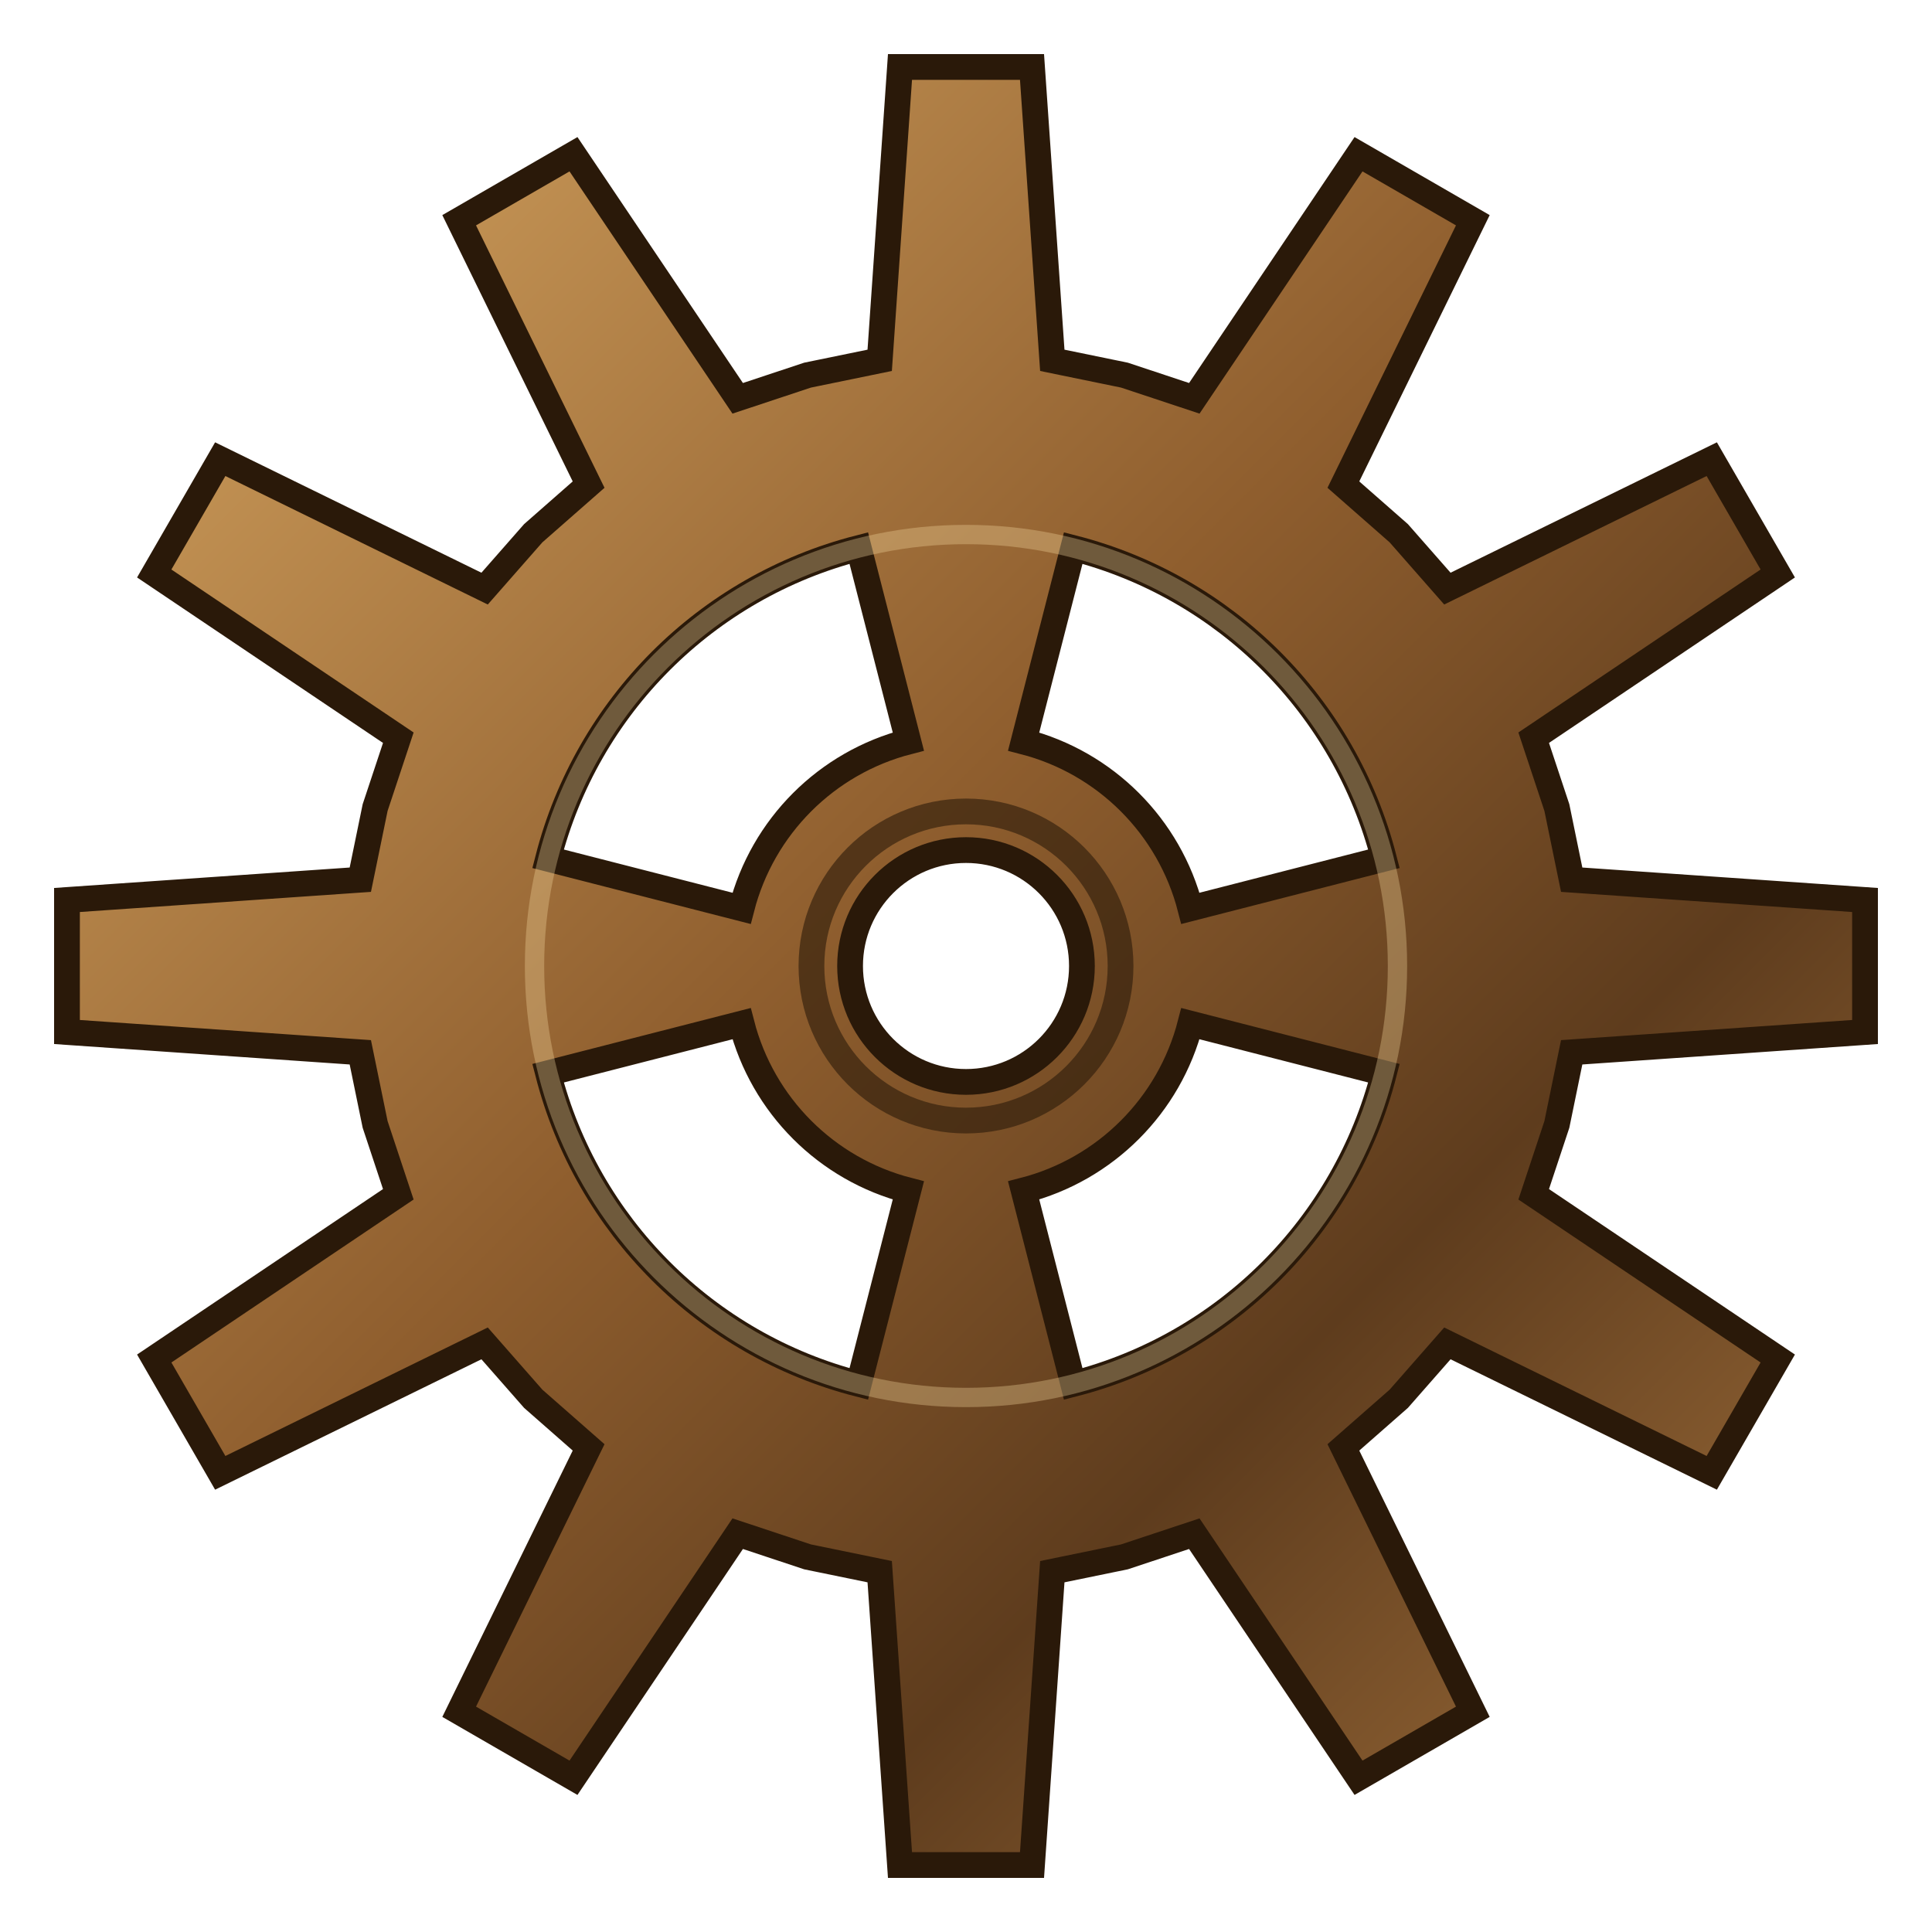
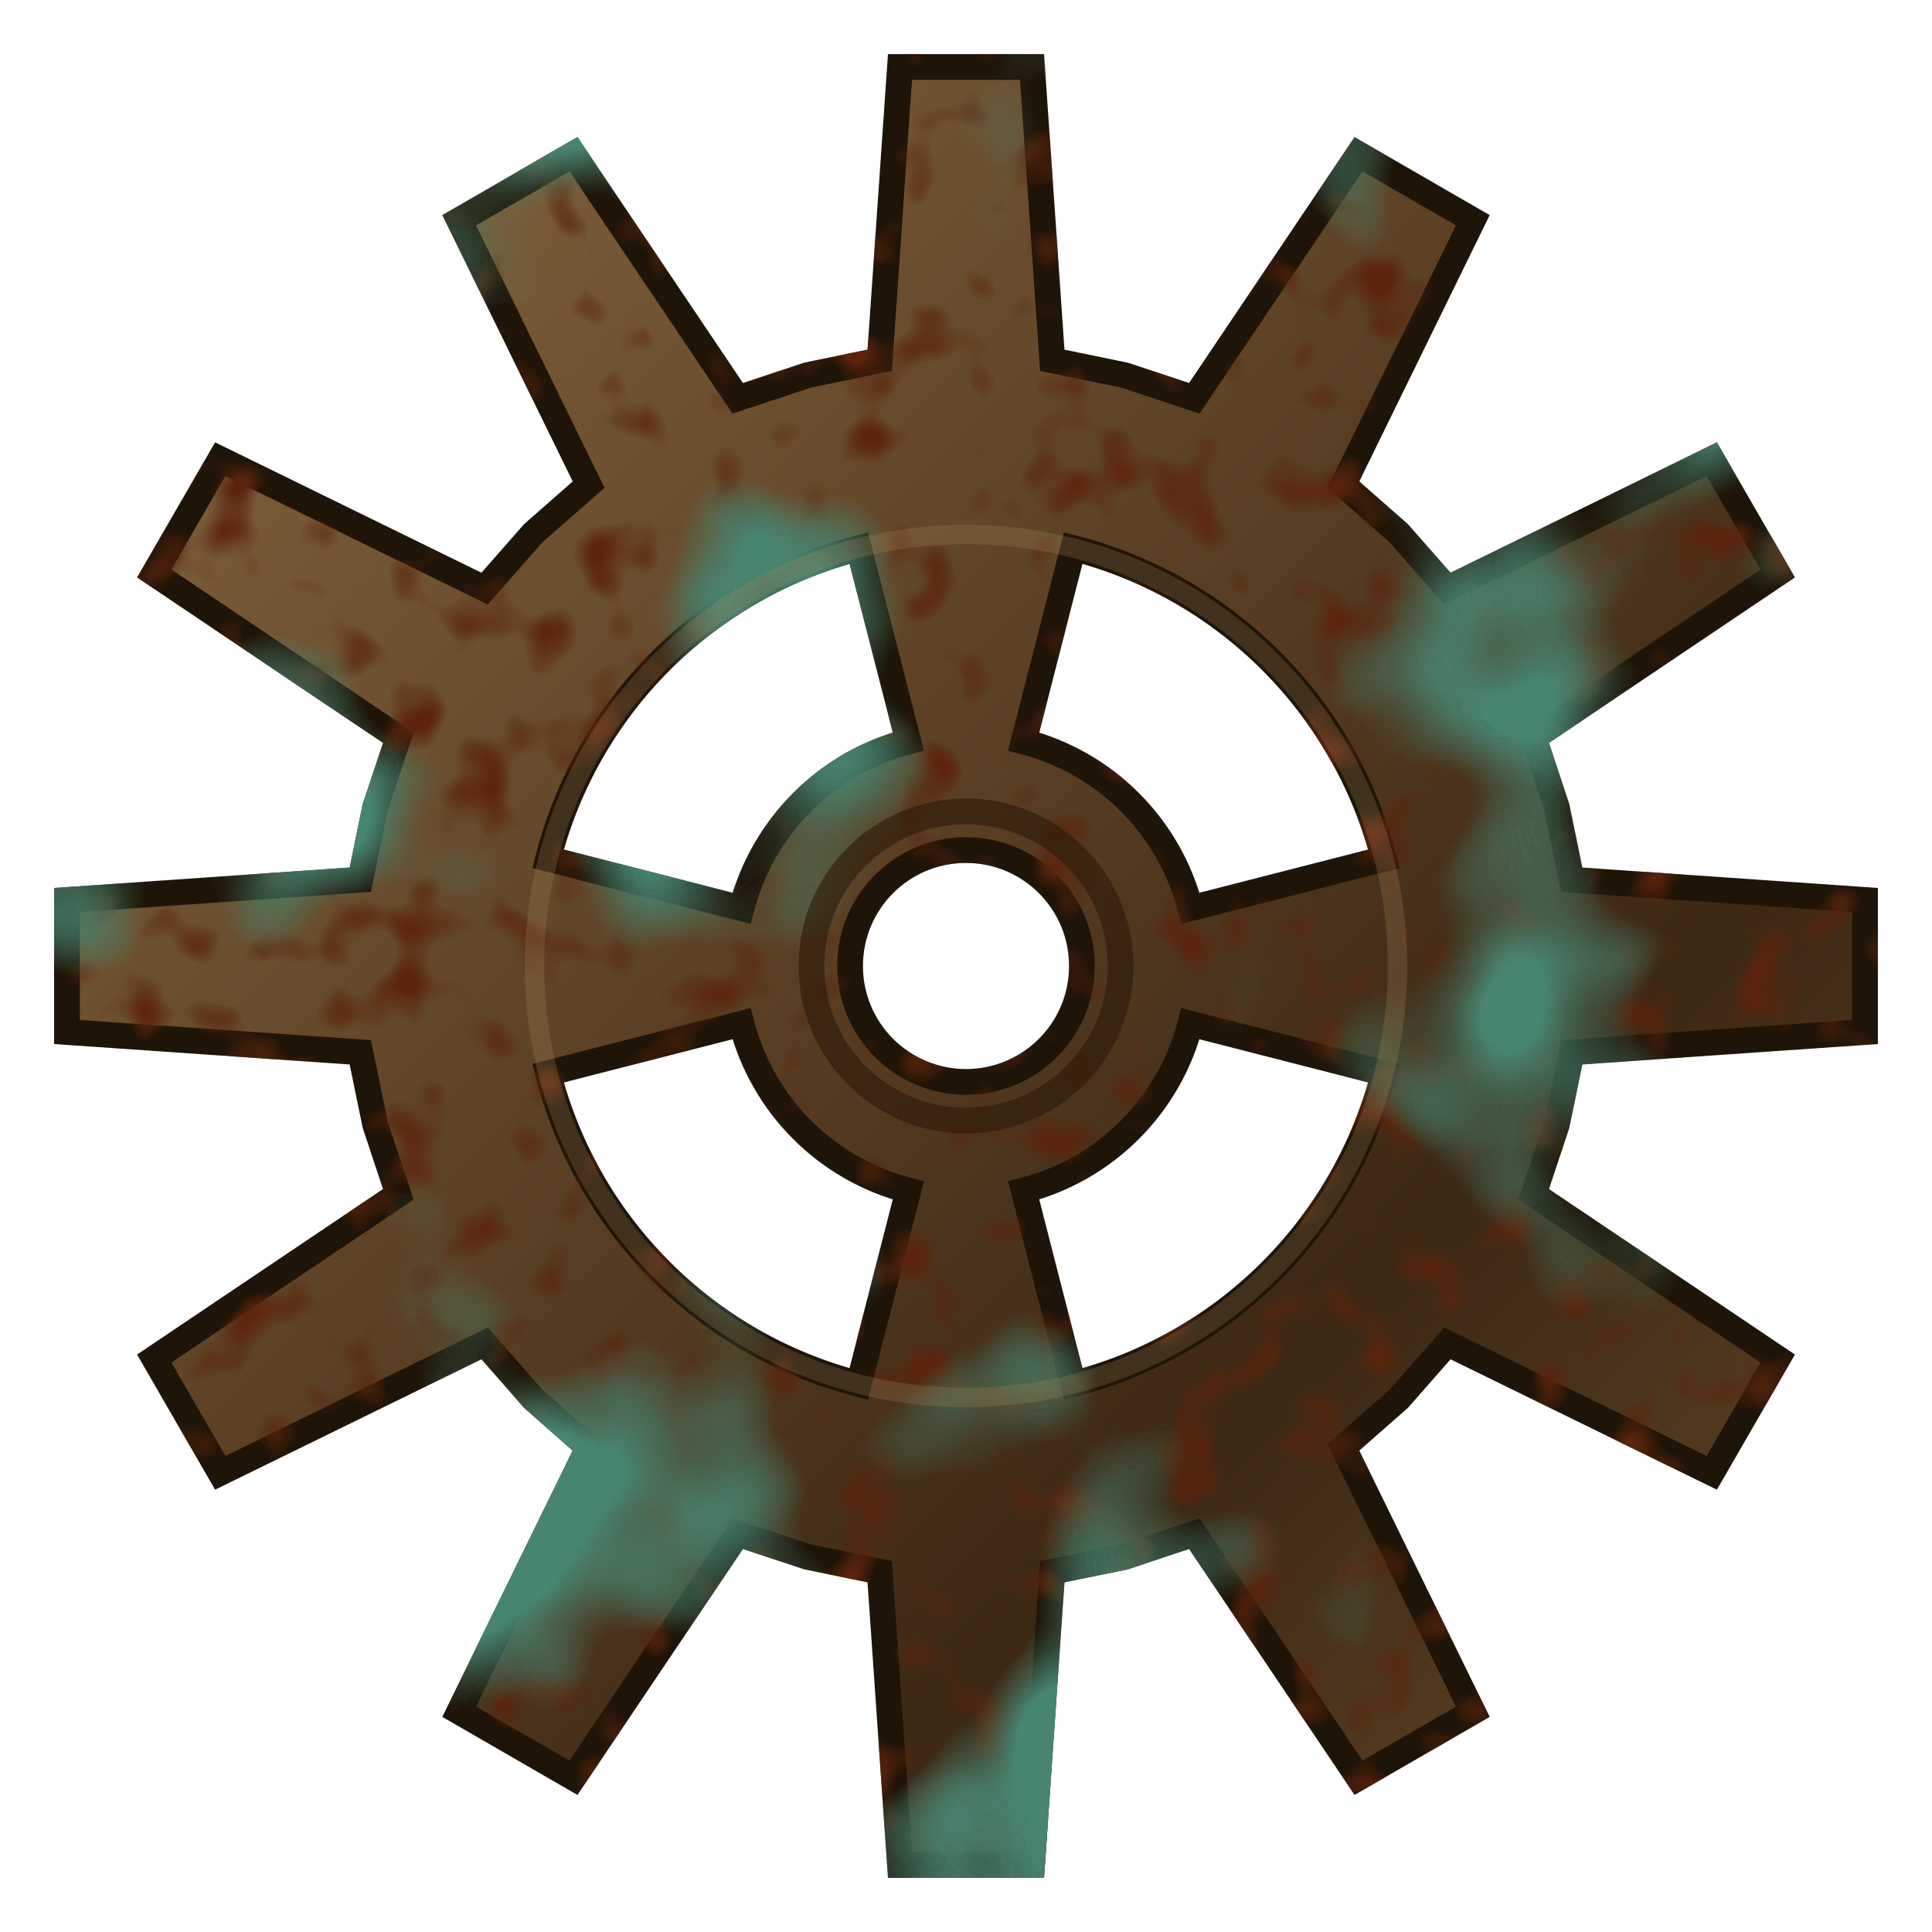
<svg xmlns="http://www.w3.org/2000/svg" viewBox="-30 -30 60 60">
  <defs>
    <linearGradient id="b" x1="0" y1="0" x2="1" y2="1">
-       <stop offset="0" stop-color="#d9a964" />
-       <stop offset="0.45" stop-color="#8f5e2e" />
-       <stop offset="0.7" stop-color="#5e3c1d" />
-       <stop offset="1" stop-color="#a9763f" />
+       <stop offset="0" stop-color="#8a6a42" />
+       <stop offset="0.45" stop-color="#5a3f24" />
+       <stop offset="0.7" stop-color="#3b2815" />
+       <stop offset="1" stop-color="#6a4d2c" />
    </linearGradient>
+     <filter id="oxidado" x="-5%" y="-5%" width="110%" height="110%" color-interpolation-filters="sRGB">
+       <feTurbulence type="fractalNoise" baseFrequency="0.09" numOctaves="3" seed="4" result="n1" />
+       <feColorMatrix in="n1" type="matrix" values="0 0 0 0 0.28 0 0 0 0 0.52 0 0 0 0 0.44 0 5.5 0 0 -3.1" result="p" />
+       <feComposite in="p" in2="SourceGraphic" operator="in" result="patina" />
+       <feTurbulence type="fractalNoise" baseFrequency="0.5" numOctaves="2" seed="9" result="n2" />
+       <feColorMatrix in="n2" type="matrix" values="0 0 0 0 0.36 0 0 0 0 0.14 0 0 0 0 0.05 4 0 0 0 -2.2" result="o" />
+       <feComposite in="o" in2="SourceGraphic" operator="in" result="oxido" />
+       <feMerge>
+         <feMergeNode in="SourceGraphic" />
+         <feMergeNode in="oxido" />
+         <feMergeNode in="patina" />
+       </feMerge>
+     </filter>
  </defs>
-   <path fill="url(#b)" fill-rule="evenodd" stroke="#2a1909" stroke-width="0.8" d="M18.35 -4.92L18.81 -2.68L27.92 -2.05L27.92 2.05L18.81 2.68L18.35 4.92L17.63 7.09L25.21 12.19L23.16 15.74L14.95 11.72L13.44 13.44L11.72 14.95L15.74 23.16L12.19 25.21L7.09 17.63L4.92 18.35L2.68 18.81L2.05 27.92L-2.05 27.92L-2.68 18.81L-4.92 18.35L-7.09 17.63L-12.19 25.21L-15.74 23.16L-11.72 14.95L-13.44 13.44L-14.95 11.72L-23.16 15.74L-25.21 12.19L-17.63 7.09L-18.35 4.92L-18.81 2.68L-27.92 2.05L-27.92 -2.05L-18.81 -2.68L-18.35 -4.92L-17.63 -7.09L-25.21 -12.19L-23.16 -15.74L-14.95 -11.72L-13.44 -13.44L-11.72 -14.95L-15.74 -23.16L-12.19 -25.21L-7.09 -17.63L-4.92 -18.35L-2.68 -18.81L-2.05 -27.92L2.05 -27.92L2.68 -18.81L4.92 -18.35L7.09 -17.63L12.19 -25.21L15.74 -23.16L11.72 -14.95L13.44 -13.44L14.95 -11.72L23.16 -15.74L25.21 -12.19L17.63 -7.09ZM12.98 3.33A13.4 13.4 0 0 1 3.33 12.98L1.79 6.97A7.2 7.2 0 0 0 6.97 1.79ZM-3.33 12.98A13.4 13.4 0 0 1 -12.98 3.33L-6.97 1.79A7.2 7.2 0 0 0 -1.79 6.97ZM-12.98 -3.33A13.4 13.4 0 0 1 -3.33 -12.98L-1.79 -6.97A7.2 7.2 0 0 0 -6.97 -1.79ZM3.33 -12.98A13.4 13.4 0 0 1 12.98 -3.33L6.97 -1.79A7.2 7.2 0 0 0 1.79 -6.97ZM3.6 0A3.6 3.6 0 1 0 -3.6 0A3.6 3.6 0 1 0 3.6 0Z" />
-   <circle r="13.4" fill="none" stroke="#f0d59a" stroke-opacity="0.35" stroke-width="0.6" />
+   <path fill="url(#b)" fill-rule="evenodd" stroke="#1f1408" stroke-width="0.8" filter="url(#oxidado)" d="M18.35 -4.92L18.81 -2.68L27.92 -2.05L27.92 2.05L18.81 2.68L18.35 4.92L17.63 7.09L25.21 12.19L23.16 15.74L14.95 11.72L13.44 13.44L11.72 14.95L15.74 23.16L12.19 25.21L7.09 17.63L4.92 18.35L2.68 18.81L2.05 27.92L-2.05 27.92L-2.68 18.81L-4.92 18.35L-7.09 17.63L-12.19 25.21L-15.74 23.16L-11.72 14.95L-13.44 13.44L-14.95 11.72L-23.16 15.74L-25.21 12.19L-17.63 7.09L-18.35 4.92L-18.81 2.68L-27.92 2.05L-27.92 -2.05L-18.81 -2.68L-18.35 -4.92L-17.63 -7.09L-25.21 -12.19L-23.16 -15.74L-14.95 -11.72L-13.44 -13.44L-11.72 -14.95L-15.74 -23.16L-12.19 -25.21L-7.09 -17.63L-4.92 -18.35L-2.68 -18.81L-2.05 -27.92L2.05 -27.92L2.68 -18.81L4.92 -18.35L7.09 -17.63L12.19 -25.21L15.74 -23.16L11.72 -14.95L13.44 -13.44L14.95 -11.72L23.16 -15.74L25.21 -12.19L17.63 -7.09ZM12.98 3.33A13.4 13.4 0 0 1 3.33 12.98L1.79 6.97A7.2 7.2 0 0 0 6.97 1.79ZM-3.33 12.98A13.4 13.4 0 0 1 -12.98 3.33L-6.97 1.79A7.2 7.2 0 0 0 -1.79 6.97ZM-12.98 -3.33A13.4 13.4 0 0 1 -3.33 -12.98L-1.79 -6.97A7.2 7.2 0 0 0 -6.97 -1.79ZM3.33 -12.98A13.4 13.4 0 0 1 12.98 -3.33L6.97 -1.79A7.2 7.2 0 0 0 1.79 -6.97ZM3.6 0A3.6 3.6 0 1 0 -3.6 0A3.6 3.6 0 1 0 3.6 0Z" />
+   <circle r="13.4" fill="none" stroke="#a88a5c" stroke-opacity="0.25" stroke-width="0.6" />
  <circle r="4.8" fill="none" stroke="#2a1909" stroke-opacity="0.6" stroke-width="0.8" />
</svg>
